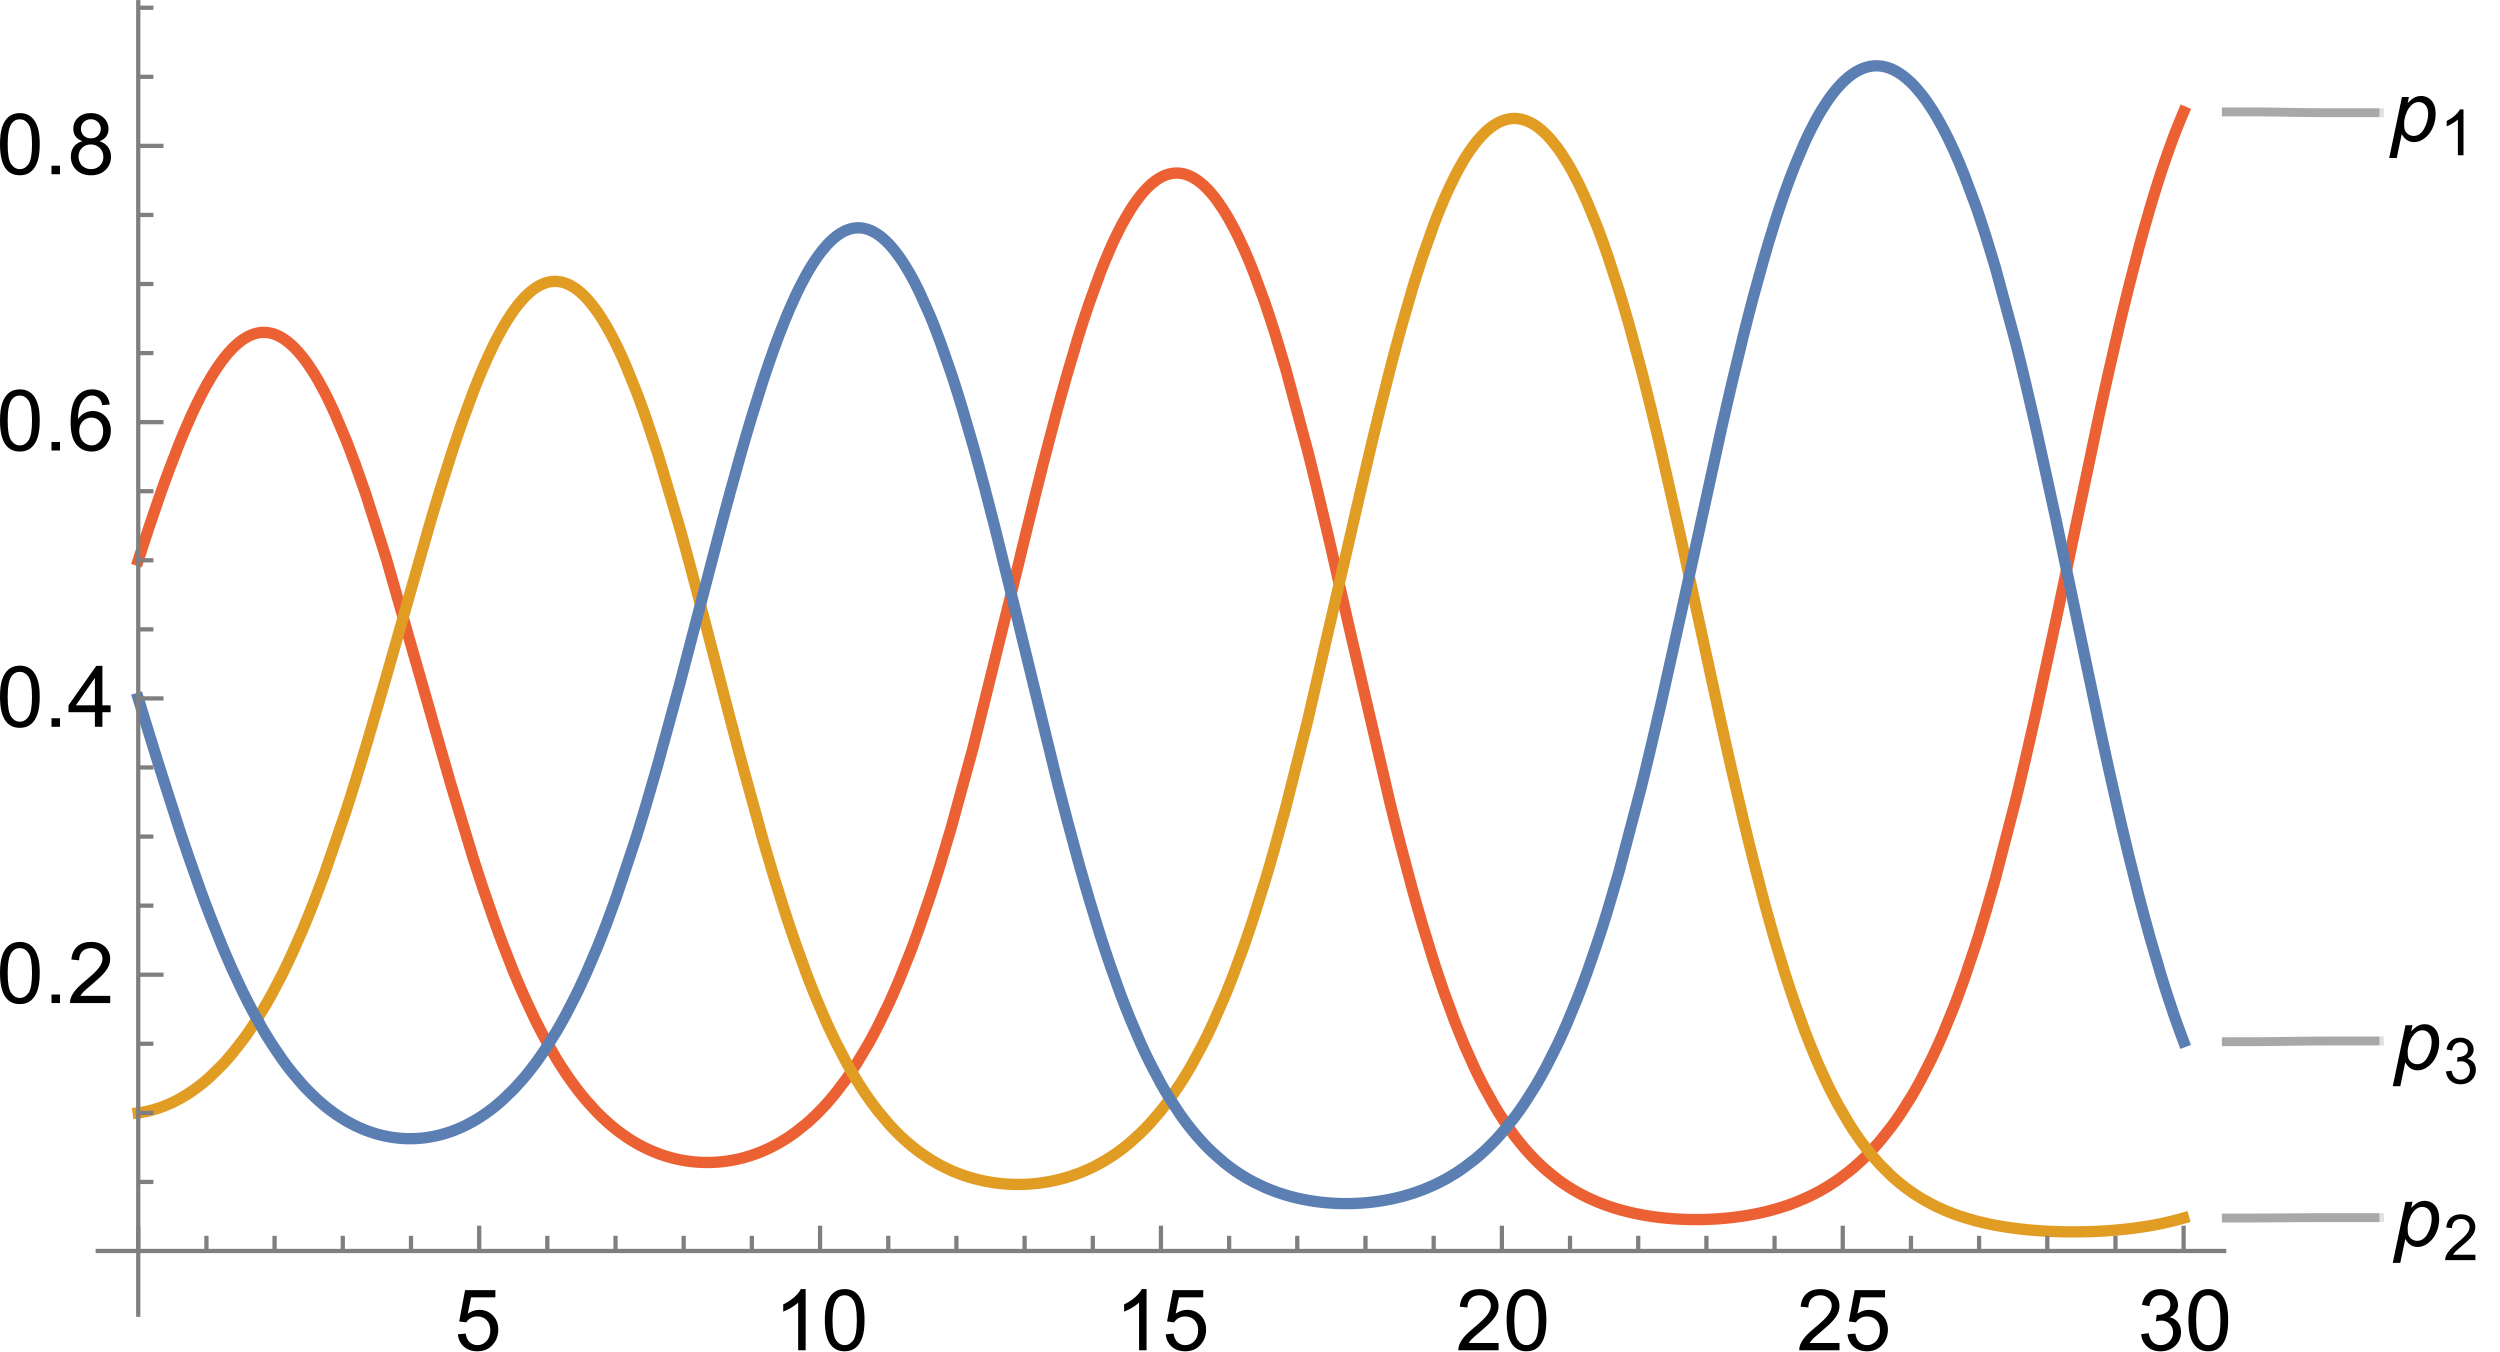
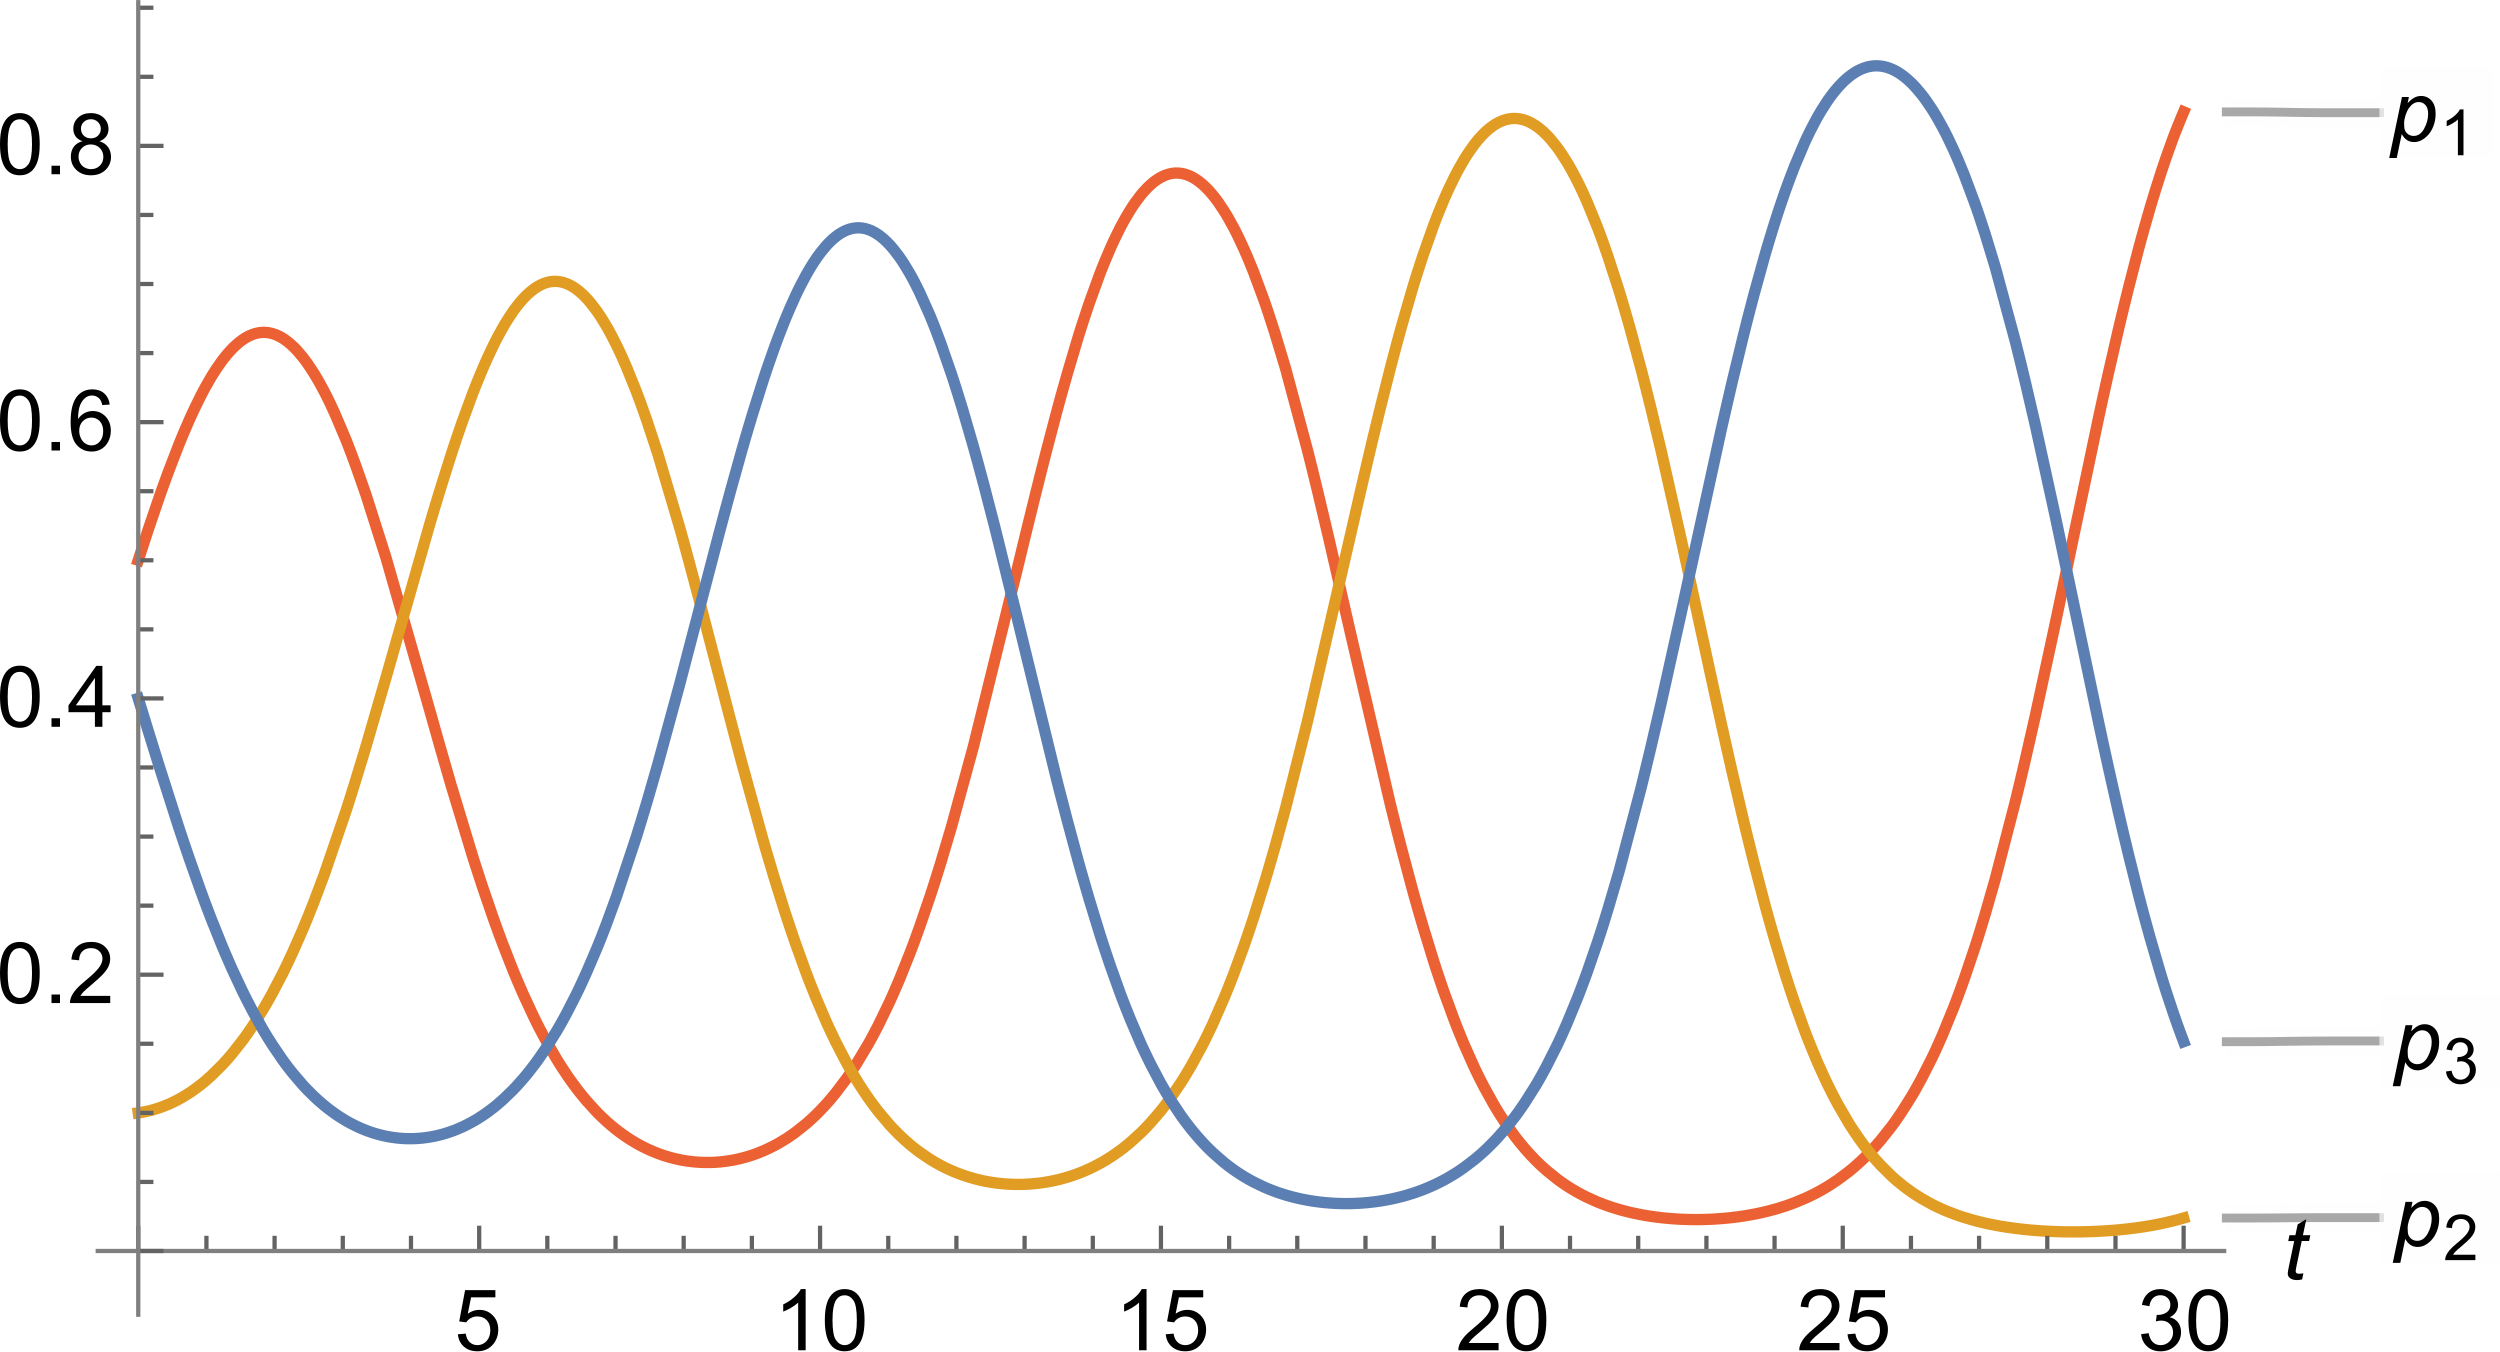
<svg xmlns="http://www.w3.org/2000/svg" xmlns:xlink="http://www.w3.org/1999/xlink" width="470.16" height="190.6pt" viewBox="0 0 352.625 190.6">
  <defs>
    <symbol id="a" overflow="visible">
      <path d="M-.125 2.383l1.8-8.606h.981l-.183.867c.363-.378.687-.64.976-.789.285-.144.59-.218.91-.218a1.9 1.9 0 0 1 1.477.648c.39.43.586 1.05.586 1.856 0 .648-.11 1.238-.32 1.77-.215.534-.48.964-.793 1.284a3.423 3.423 0 0 1-.95.72c-.32.151-.648.226-.984.226-.746 0-1.324-.38-1.734-1.137L.938 2.383zm2.102-4.926c0 .465.03.785.097.965a1.315 1.315 0 0 0 1.254.851c.61 0 1.102-.343 1.477-1.027.375-.687.562-1.387.562-2.101 0-.528-.125-.934-.379-1.223a1.205 1.205 0 0 0-.941-.43c-.27 0-.516.07-.75.215-.23.14-.441.355-.64.637-.196.285-.36.632-.489 1.039-.129.41-.191.77-.191 1.074z" />
+     </symbol>
+     <symbol id="j" overflow="visible">
+       <path d="M2.875-.86l-.172.868c-.254.066-.5.097-.742.097-.422 0-.758-.105-1.008-.308C.766-.36.672-.574.672-.843c0-.137.055-.454.156-.946l.754-3.613h-.84l.172-.82h.836l.324-1.528 1.215-.734-.477 2.261h1.043l-.175.82H2.64L1.923-1.96c-.09.438-.133.695-.133.781 0 .125.035.223.106.29.074.066.19.1.355.1.234 0 .445-.023.625-.07z" />
    </symbol>
    <symbol id="b" overflow="visible">
      <path d="M3.352 0h-.79v-5.04c-.19.18-.44.364-.75.544a5.395 5.395 0 0 1-.831.41v-.766c.44-.207.828-.46 1.16-.757.332-.293.566-.582.703-.86h.508z" />
    </symbol>
    <symbol id="c" overflow="visible">
      <path d="M4.531-.762V0H.273a1.384 1.384 0 0 1 .09-.55c.11-.29.285-.575.524-.856s.582-.606 1.035-.977c.7-.574 1.172-1.027 1.418-1.363.246-.336.371-.652.371-.953 0-.313-.113-.578-.34-.793-.223-.215-.515-.32-.875-.32-.379 0-.683.113-.914.34-.23.23-.344.546-.348.949l-.812-.082c.055-.606.266-1.07.629-1.387.363-.317.851-.477 1.465-.477.617 0 1.105.172 1.464.516s.543.765.543 1.273c0 .258-.054.512-.16.758-.105.25-.281.512-.523.79-.246.273-.653.651-1.223 1.132-.473.398-.777.668-.914.812a2.87 2.87 0 0 0-.332.426z" />
    </symbol>
    <symbol id="d" overflow="visible">
      <path d="M.379-1.7l.789-.105c.09.446.246.77.465.97.219.194.484.296.797.296.37 0 .687-.129.941-.387.258-.258.387-.578.387-.96 0-.364-.117-.66-.356-.9-.238-.234-.539-.35-.906-.35-.148 0-.336.027-.558.085l.09-.691c.05.004.093.008.124.008.336 0 .641-.09.91-.266s.407-.445.407-.812a.96.96 0 0 0-.297-.72c-.195-.19-.45-.288-.758-.288-.309 0-.566.097-.77.293-.206.191-.34.48-.394.87l-.793-.14c.098-.531.316-.941.66-1.234s.77-.438 1.278-.438c.351 0 .675.074.972.227.297.152.52.355.68.617.156.262.234.54.234.832 0 .277-.074.531-.226.758-.149.23-.368.41-.664.547.382.086.68.27.89.547s.317.62.317 1.039c0 .562-.207 1.039-.618 1.43-.41.39-.925.585-1.554.585-.567 0-1.035-.168-1.41-.504C.644-.727.43-1.164.379-1.699z" />
    </symbol>
    <symbol id="e" overflow="visible">
      <path d="M.5-2.25l1.105-.094c.083.54.274.946.57 1.215.302.273.661.41 1.083.41.508 0 .937-.195 1.289-.578s.527-.89.527-1.523c0-.602-.168-1.075-.508-1.422-.335-.348-.777-.524-1.324-.524-.34 0-.648.078-.922.235a1.74 1.74 0 0 0-.644.601l-.988-.133.828-4.41h4.273v1.008H2.36L1.9-5.156c.515-.36 1.054-.54 1.624-.54.75 0 1.383.258 1.899.782.515.52.773 1.187.773 2 0 .777-.226 1.453-.68 2.015C4.966-.203 4.212.148 3.259.148c-.781 0-1.418-.218-1.914-.656C.85-.945.57-1.528.5-2.25z" />
    </symbol>
    <symbol id="f" overflow="visible">
      <path d="M4.469 0H3.414v-6.719a5.488 5.488 0 0 1-.996.727 7.154 7.154 0 0 1-1.113.543v-1.02a6.295 6.295 0 0 0 1.547-1.008c.441-.394.757-.777.937-1.148h.68z" />
    </symbol>
    <symbol id="g" overflow="visible">
      <path d="M.5-4.234C.5-5.25.602-6.07.813-6.688c.207-.62.519-1.097.93-1.433.413-.336.929-.504 1.554-.504.46 0 .867.094 1.215.277.347.188.636.453.863.805.227.348.402.773.531 1.277.13.5.196 1.18.196 2.032 0 1.007-.106 1.82-.313 2.437-.207.621-.516 1.098-.93 1.438-.41.335-.93.507-1.562.507-.828 0-1.477-.297-1.95-.89C.782-1.457.5-2.625.5-4.234zm1.082 0c0 1.41.164 2.347.496 2.812.328.469.734.703 1.219.703s.894-.234 1.223-.703c.332-.469.496-1.406.496-2.812 0-1.414-.164-2.356-.496-2.82-.329-.466-.739-.696-1.23-.696-.485 0-.876.203-1.165.613-.363.524-.543 1.489-.543 2.903z" />
    </symbol>
    <symbol id="h" overflow="visible">
      <path d="M6.04-1.016V0H.362C.355-.254.398-.5.484-.734c.145-.387.38-.766.696-1.141.32-.375.781-.809 1.383-1.3.933-.766 1.562-1.372 1.89-1.821.328-.445.492-.871.492-1.27 0-.418-.148-.77-.449-1.054-.297-.29-.687-.43-1.168-.43-.508 0-.914.148-1.219.453s-.46.727-.46 1.266l-1.087-.11c.075-.808.352-1.425.836-1.847.485-.426 1.137-.637 1.953-.637.825 0 1.477.227 1.957.687a2.25 2.25 0 0 1 .723 1.696c0 .343-.07.683-.21 1.015-.141.332-.376.68-.704 1.047-.324.367-.867.875-1.625 1.516-.633.531-1.039.89-1.219 1.078-.18.191-.328.383-.445.57z" />
    </symbol>
    <symbol id="i" overflow="visible">
      <path d="M.504-2.266l1.055-.14c.12.597.328 1.027.617 1.289.293.266.644.398 1.066.398.496 0 .914-.172 1.254-.515.344-.344.512-.774.512-1.282 0-.484-.156-.882-.473-1.195-.316-.316-.719-.472-1.207-.472-.2 0-.445.039-.742.117l.117-.926c.07.008.125.012.168.012.45 0 .856-.118 1.215-.352.36-.234.539-.598.539-1.082 0-.387-.133-.71-.395-.96-.261-.255-.597-.384-1.011-.384-.41 0-.754.13-1.028.387-.273.258-.449.645-.527 1.16L.61-6.398c.13-.707.422-1.254.88-1.645.456-.386 1.027-.582 1.706-.582.47 0 .899.102 1.293.301.395.203.696.477.907.824.207.348.312.719.312 1.11 0 .37-.098.707-.3 1.011-.2.305-.493.547-.884.727.508.117.903.36 1.184.73.281.368.422.828.422 1.383 0 .75-.273 1.387-.82 1.91-.547.52-1.239.782-2.075.782-.753 0-1.378-.223-1.878-.676C.859-.973.574-1.554.504-2.265z" />
    </symbol>
-     <symbol id="j" overflow="visible">
+     <symbol id="k" overflow="visible">
      <path d="M1.09 0v-1.203h1.199V0z" />
    </symbol>
-     <symbol id="k" overflow="visible">
+     <symbol id="l" overflow="visible">
      <path d="M3.879 0v-2.055H.152v-.968L4.07-8.59h.864v5.567h1.16v.968h-1.16V0zm0-3.023v-3.875L1.187-3.023z" />
    </symbol>
-     <symbol id="l" overflow="visible">
+     <symbol id="m" overflow="visible">
      <path d="M5.969-6.484l-1.047.078c-.094-.414-.227-.711-.399-.899a1.398 1.398 0 0 0-1.054-.453c-.336 0-.633.094-.883.281-.332.243-.594.594-.79 1.063-.19.465-.288 1.125-.296 1.984.254-.386.563-.672.93-.86a2.513 2.513 0 0 1 1.156-.28c.703 0 1.3.258 1.797.773.492.52.742 1.188.742 2.008 0 .539-.117 1.039-.352 1.504-.23.46-.55.816-.957 1.062a2.617 2.617 0 0 1-1.382.371c-.88 0-1.598-.324-2.153-.972C.727-1.47.453-2.535.453-4.02c0-1.66.305-2.867.918-3.62.535-.657 1.254-.985 2.16-.985.676 0 1.23.187 1.664.57.43.38.688.899.774 1.57zM1.664-2.781c0 .363.078.71.23 1.039.157.332.372.586.649.762.277.171.566.261.871.261.445 0 .828-.18 1.148-.539.32-.36.485-.851.485-1.469 0-.593-.16-1.058-.477-1.402a1.565 1.565 0 0 0-1.195-.512c-.477 0-.883.172-1.21.512-.333.344-.5.793-.5 1.348z" />
    </symbol>
-     <symbol id="m" overflow="visible">
+     <symbol id="n" overflow="visible">
      <path d="M2.121-4.656c-.437-.16-.762-.39-.973-.688C.938-5.64.832-5.996.832-6.41c0-.625.223-1.152.676-1.574.449-.426 1.047-.64 1.789-.64.75 0 1.355.218 1.812.651.457.438.688.965.688 1.59 0 .399-.106.746-.316 1.043-.208.293-.528.52-.95.684.528.172.926.445 1.203.828.274.383.414.844.414 1.375a2.47 2.47 0 0 1-.78 1.852c-.52.5-1.204.75-2.052.75s-1.53-.254-2.05-.754c-.52-.504-.782-1.13-.782-1.88 0-.558.145-1.027.426-1.402.285-.378.688-.636 1.211-.77zm-.21-1.79c0 .407.128.739.394.997.261.258.601.387 1.015.387.407 0 .742-.13 1-.383.262-.258.39-.57.39-.942 0-.386-.132-.71-.401-.976a1.364 1.364 0 0 0-.997-.395c-.402 0-.738.13-1.003.387a1.245 1.245 0 0 0-.399.926zm-.34 3.97c0 .3.07.59.214.87.14.282.356.5.637.653.281.156.582.234.906.234.504 0 .922-.164 1.25-.488s.492-.738.492-1.238c0-.508-.172-.926-.507-1.258-.34-.332-.762-.5-1.27-.5-.496 0-.906.164-1.234.492-.325.328-.489.742-.489 1.235z" />
    </symbol>
  </defs>
  <g fill="none" stroke-miterlimit="3.25">
    <g stroke-linecap="square" stroke-width="1.6">
      <path d="M19.5 79.027l.09-.277.086-.274.18-.55.351-1.09.707-2.156 1.418-4.168.09-.254.086-.254.176-.504.355-.996.707-1.942 1.418-3.683.094-.238.098-.239.19-.468.384-.922.77-1.774.093-.215.098-.214.191-.422.383-.82.77-1.567.093-.188.098-.183.191-.367.383-.715.766-1.336.097-.156.098-.16.191-.305.383-.594.766-1.094.09-.12.09-.118.18-.23.359-.438.18-.21.179-.2.355-.383.09-.094.09-.09.18-.171.36-.325.089-.078.09-.074.176-.144.359-.27.09-.063.27-.175.09-.055.269-.152.086-.047.09-.047.179-.086.18-.078.27-.106.09-.027.089-.031.09-.028.27-.07.085-.02.27-.046.18-.024.179-.015.09-.004.086-.004h.175l.09.004.086.004.09.007.086.008.09.008.086.012.09.015.085.016.09.016.086.02.09.019.176.047.085.027.09.027.172.063.09.031.086.035.176.078.09.04.085.042.176.09.352.2.09.054.085.059.176.117.352.258.09.07.085.07.176.149.352.316.086.082.09.086.175.172.352.375.703.824.187.242.192.254.383.528.761 1.148.094.152.098.153.187.316.383.653.762 1.398.094.184.097.183.188.375.383.774.761 1.632 1.524 3.602.18.445.175.457.356.922.71 1.91 1.426 4.059 2.844 8.941 6.164 21.508.094.336.098.336.187.672.379 1.34.758 2.668 1.512 5.254 3.027 9.996.086.281.09.278.175.55.356 1.098.703 2.148 1.414 4.121.086.25.09.246.176.497.351.972.707 1.903 1.41 3.605.098.234.094.235.191.46.383.91.766 1.763 1.53 3.285.099.195.093.195.192.383.382.754.766 1.445 1.531 2.672.09.149.09.144.176.29.359.566.715 1.09.09.128.086.133.18.258.359.508.714.969.086.117.09.117.18.23.355.45.715.863 1.43 1.57.351.352.352.344.7.656.085.078.09.078.172.152.351.301.7.57.09.067.085.07.176.133.352.258.699.492.086.059.09.058.175.117.348.223.703.418.188.11.191.105.379.203.762.375.093.047.094.043.191.086.38.164.761.305.094.039.097.035.188.066.379.133.098.031.093.028.192.062.379.113.093.028.098.027.187.05.383.098.188.047.191.043.38.082.089.02.09.015.175.036.356.062.086.016.09.011.175.028.356.05.09.012.09.008.175.024.09.008.086.011.18.016.086.008.27.023.085.004.09.008.176.008.09.008.09.004.085.004.18.008h.086l.09.004h.09l.089.004h.617l.09-.004h.09l.086-.004h.09l.18-.008.085-.004.09-.004.09-.008.086-.004.09-.004.09-.008.085-.008.09-.004.176-.015.097-.008.098-.012.191-.02.094-.011.098-.008.191-.027.098-.012.094-.012.195-.027.383-.063.098-.015.093-.016.192-.035.386-.078.094-.02.098-.02.191-.042.387-.094.094-.023.097-.028.192-.05.382-.11.196-.054.191-.059.383-.125.098-.035.093-.031.196-.07.383-.141.77-.313.093-.039.093-.043.188-.082.379-.176.754-.375.187-.101.192-.102.375-.21.754-.454.097-.059.094-.058.187-.121.38-.254.753-.531 1.508-1.2.09-.078.086-.074.176-.156.351-.317.707-.664.086-.085.09-.086.527-.54.703-.753.086-.098.09-.098.176-.199.351-.41.704-.852 1.41-1.863.187-.266.192-.273.382-.559.762-1.168 1.527-2.547.098-.171.094-.168.191-.344.383-.703.762-1.457 1.527-3.16.09-.196.086-.195.18-.395.355-.804.715-1.66 1.422-3.544.09-.234.09-.23.179-.47.355-.952.711-1.965 1.426-4.156.098-.29.094-.296.195-.59.387-1.203.77-2.465 1.542-5.187 3.09-11.305 6.062-24.535.09-.368.086-.363.18-.734.351-1.457.707-2.91 1.415-5.747.09-.355.09-.352.175-.707.352-1.406.707-2.773 1.414-5.383.097-.356.094-.355.191-.703.387-1.395.766-2.722 1.531-5.149.098-.308.093-.305.192-.605.387-1.196.765-2.297 1.531-4.226.09-.23.27-.68.359-.887.715-1.68.09-.203.09-.2.175-.394.36-.77.714-1.44.18-.344.18-.332.36-.645.714-1.2.18-.28.176-.274.359-.52.715-.952.09-.106.085-.105.176-.207.352-.391.086-.094.265-.265.352-.332.086-.079.086-.074.175-.148.09-.07.086-.067.176-.133.09-.062.086-.059.175-.117.352-.211.086-.047.09-.047.175-.086.086-.039.09-.039.172-.074.09-.031.086-.032.09-.027.085-.027.09-.028.086-.023.09-.02.086-.02.09-.019.172-.03.09-.013.085-.011.09-.008.086-.004.09-.008h.086l.09-.004h.085l.09.004.086.004.086.008.09.008.086.008.097.015.188.031.098.02.093.023.098.024.094.023.093.032.098.027.094.035.191.07.094.04.094.042.191.086.098.051.093.047.192.11.093.054.094.059.192.125.093.062.098.07.187.141.383.309.094.082.098.082.187.175.383.38.094.097.097.102.188.21.383.446.187.234.192.246.382.512.758 1.133.18.281.176.29.355.605.711 1.293.09.168.09.171.175.352.356.719.71 1.523.09.2.087.203.18.406.355.832.71 1.754 1.419 3.836.195.554.191.563.383 1.144.774 2.38 1.539 5.112 3.078 11.473.094.375.097.375.188.758.379 1.528.754 3.101 1.511 6.38 3.024 13.198 5.64 24.227.098.39.094.387.191.77.383 1.527.766 3 1.527 5.742.098.348.093.344.192.687.382 1.356.766 2.637 1.527 4.972.18.555.176.547.36 1.078.71 2.09 1.43 3.906.18.46.175.458.36.898.71 1.73 1.43 3.2.086.188.09.183.172.363.352.715.699 1.367 1.398 2.524.09.144.086.149.176.289.347.57.7 1.09 1.402 1.984.094.13.093.124.192.246.379.48.757.915.098.11.094.109.191.215.38.417.757.797.094.094.097.094.188.187.379.364.761.687 1.52 1.23.086.067.09.066.175.13.356.253.707.48.09.055.09.059.175.113.356.219.707.414.09.05.086.048.18.097.35.188.712.36 1.414.636.098.04.093.038.196.074.382.153.766.277.098.035.097.031.192.067.383.125.77.23.093.028.097.027.192.055.383.101.77.192.093.023.098.023.19.043.384.082.77.157.179.03.18.036.355.063.09.015.09.012.18.031.359.055.09.011.09.016.18.023.359.051.714.086.09.012.09.008.18.02.36.035.179.015.176.016.539.047.18.011.09.004.09.008.179.012.09.004.09.008.18.008.355.02.09.004.085.004.176.004.09.004.086.004.176.004.09.004.085.004h.09l.086.004h.09l.086.004h.176l.09.004h.261l.09.004h.438l.09-.004h.35l.087-.004h.09l.086-.004h.09l.085-.004h.09l.086-.004.176-.004.09-.004.086-.004.175-.004.09-.004.086-.004.176-.008.09-.004.086-.004.175-.012.09-.004.086-.004.176-.012.09-.004.086-.008.176-.012.351-.027.094-.008.097-.008.192-.015.379-.036.097-.008.094-.008.191-.02.38-.042.097-.012.094-.012.574-.07.762-.11.093-.01.098-.016.191-.032.38-.062.761-.14.098-.016.093-.02.575-.117.761-.172.09-.023.086-.02.18-.043.355-.09.711-.191.09-.027.09-.024.176-.05.355-.11.711-.227.09-.027.09-.031.18-.059.355-.125.71-.265 1.423-.594.195-.086.191-.09.387-.18.77-.386.097-.05.094-.052.195-.105.387-.211.77-.45.097-.058.094-.059.195-.12.383-.247.773-.515 1.543-1.153.188-.156.191-.152.38-.32.753-.673.098-.085.094-.086.187-.18.379-.363.758-.766.093-.098.094-.101.192-.203.378-.414.758-.871 1.512-1.91.09-.122.09-.117.175-.242.352-.496.707-1.035 1.414-2.247.086-.148.09-.152.176-.301.351-.617.707-1.29 1.414-2.785.094-.199.098-.199.191-.406.383-.828.766-1.727 1.53-3.734.099-.246.093-.247.192-.5.382-1.02.766-2.116 1.531-4.54.09-.277.27-.843.355-1.141.715-2.356 1.43-4.984 2.863-11.035.086-.36.086-.363.176-.722.351-1.465.7-2.98 1.402-6.16 2.804-12.954 6.086-28.922.086-.406.09-.41.176-.813.355-1.62.711-3.192 1.418-6.176.09-.379.09-.375.176-.742.355-1.477.711-2.886 1.418-5.489.098-.367.101-.367.196-.727.398-1.43.79-2.757.1-.336.098-.332.2-.66.394-1.293.793-2.485.098-.3.101-.297.196-.59.398-1.156.793-2.2.195-.53.2-.52.402-1.012.102-.246.097-.246.2-.484.097-.239.102-.238.097-.234.098-.23" stroke="#eb6133" />
      <path d="M19.5 156.97l.09-.012.086-.016.18-.027.085-.016.09-.012.176-.035.18-.031.175-.035.352-.078.09-.024.09-.02.176-.046.355-.094.707-.219.09-.027.086-.031.176-.063.355-.129.707-.289.18-.078.176-.078.355-.168.707-.36.094-.054.097-.05.192-.11.383-.223.77-.48.093-.063.098-.062.191-.133.383-.27.77-.574.093-.078.098-.074.191-.156.383-.32.766-.676 1.535-1.516.09-.094.27-.293.359-.394.714-.836 1.434-1.824.18-.242.18-.247.359-.503.715-1.047 1.433-2.27.086-.148.09-.149.176-.297.351-.605.703-1.258 1.403-2.695.09-.18.085-.176.176-.36.352-.726.703-1.5 1.406-3.187.188-.453.19-.457.384-.926.761-1.906 1.524-4.031 3.047-8.895.09-.277.09-.274.175-.554.356-1.118.71-2.273 1.426-4.68 2.844-9.777 6.164-21.625.094-.32.098-.32.187-.637.38-1.266.757-2.488 1.512-4.79.187-.577.191-.575.38-1.132.753-2.204 1.516-4.128.086-.227.09-.227.175-.453.356-.883.703-1.695.09-.207.086-.203.18-.402.35-.79.708-1.5.086-.18.265-.53.352-.684.707-1.289.09-.152.086-.153.176-.3.355-.575.703-1.066.098-.137.094-.133.191-.261.383-.496.097-.122.094-.117.192-.226.382-.43.098-.102.094-.097.191-.192.383-.359.098-.086.093-.082.192-.156.383-.293.097-.067.094-.062.191-.125.098-.055.094-.058.191-.106.098-.047.094-.047.191-.09.098-.038.093-.04.192-.066.098-.031.093-.031.094-.028.098-.023.093-.024.098-.02.094-.019.097-.015.094-.012.098-.012.094-.008.097-.007.094-.004.098-.004h.093l.098.004.18.008.086.007.27.035.089.016.09.02.09.015.09.024.085.023.09.024.09.027.27.094.09.035.085.039.18.078.18.086.18.098.085.05.09.051.18.11.359.246.086.066.09.066.18.141.355.309.09.078.27.258.355.367.09.094.09.101.179.2.355.429.715.941.09.125.086.125.176.258.351.535.7 1.153.085.152.09.156.172.313.352.644.699 1.375.09.18.085.18.176.367.352.754.699 1.586 1.402 3.472.188.5.191.508.38 1.04.76 2.152 1.52 4.613 3.04 10.258.18.633.175.636.355 1.286.707 2.601 1.418 5.32 2.836 10.903.196.742.191.742.383 1.48.77 2.954 1.539 5.832 3.074 11.148.093.324.094.328.188.648.379 1.29.753 2.523 1.508 4.82.098.293.281.867.38 1.137.753 2.21 1.508 4.173.09.234.085.23.176.462.352.902.707 1.754 1.406 3.289.086.195.09.196.176.382.351.758.703 1.461 1.41 2.715.094.172.094.176.191.34.383.667.762 1.282.097.156.094.152.192.305.382.594.762 1.136.098.137.094.137.19.265.384.528.761 1 1.528 1.812.09.098.085.098.18.191.356.375.714.719.086.086.09.086.18.167.355.329.711.629.36.296.355.286.711.543 1.426.972.098.063.093.058.196.117.386.23.77.43.097.051.098.047.192.102.386.191.77.356.098.043.097.039.192.082.386.156.774.29.094.034.097.032.192.066.386.125.774.227.187.054.192.047.379.094.187.047.191.043.38.082.093.02.098.015.187.039.38.066.093.016.098.016.187.03.379.055.094.012.097.016.188.023.094.008.097.012.188.023.094.008.097.012.281.023.098.008.281.024.098.004.094.008.094.004.093.008.098.004.281.011.098.004.094.004h.093l.094.004h.098l.093.004h.715l.086-.004h.09l.086-.004h.09l.09-.004.085-.004.18-.008.086-.004.09-.004.086-.004.18-.011.085-.004.09-.008.176-.012.09-.008.085-.008.18-.016.352-.035.09-.008.09-.011.175-.02.352-.047.18-.023.175-.028.352-.058.09-.016.09-.011.175-.036.352-.066.707-.152.097-.02.094-.023.191-.047.387-.098.094-.027.098-.027.191-.051.383-.114.094-.027.097-.031.192-.059.382-.129.766-.273.098-.04.093-.034.192-.075.387-.16.765-.336.094-.043.098-.047.191-.09.383-.19.765-.403.36-.203.36-.207.714-.446.18-.117.176-.117.359-.242.715-.512.09-.066.09-.07.179-.133.36-.282.714-.59 1.43-1.3.09-.086.261-.262.352-.355.703-.746 1.402-1.637.086-.11.09-.109.176-.222.348-.454.703-.945 1.402-2.059.098-.144.094-.152.19-.301.38-.613.762-1.286 1.523-2.8.094-.188.097-.184.188-.378.383-.77.761-1.602 1.52-3.46.09-.211.09-.215.175-.43.356-.879.71-1.812 1.423-3.871.09-.254.085-.254.18-.512.355-1.04.711-2.136 1.418-4.523.196-.64.191-.641.383-1.305.773-2.68 1.54-5.625 3.078-12.207 6.046-26.184.09-.387.086-.386.18-.774.351-1.539.704-3.066 1.41-6.028.09-.37.085-.372.176-.738.356-1.469.703-2.894 1.41-5.594.098-.367.093-.367.192-.731.383-1.441.765-2.813 1.528-5.297.097-.316.094-.317.191-.62.383-1.223.766-2.356 1.527-4.324.18-.469.176-.465.359-.902.71-1.719.09-.207.27-.61.356-.784.715-1.48.18-.352.175-.344.36-.664.71-1.239.18-.289.18-.285.355-.543.715-.996.086-.113.09-.113.172-.22.351-.413.086-.098.09-.098.172-.19.352-.36.085-.082.09-.086.176-.16.348-.301.086-.07.09-.07.175-.134.348-.242.09-.058.086-.055.175-.102.086-.05.09-.047.172-.09.09-.043.086-.04.175-.077.086-.035.09-.036.172-.058.09-.031.086-.028.09-.023.085-.024.086-.02.09-.019.086-.02.09-.015.086-.016.086-.011.09-.012.171-.016.09-.007.086-.004h.277l.098.004.094.003.093.008.094.012.098.012.093.011.094.016.098.02.093.02.188.046.098.023.187.059.098.031.093.035.192.075.094.039.093.043.192.09.093.046.094.051.191.11.38.234.093.066.098.067.187.136.38.301.097.082.093.082.192.172.379.363.187.196.192.203.379.43.761.957.086.117.09.12.176.25.355.52.707 1.118.18.297.176.304.355.63.707 1.343.09.176.086.18.18.359.351.742.711 1.562 1.414 3.465.098.25.094.254.195.512.383 1.047.766 2.187 1.539 4.75.093.313.098.316.191.637.383 1.293.77 2.672 1.535 5.68.18.687.18.7.355 1.405.719 2.875 1.433 5.985 2.867 12.68 5.625 25.84.094.43.098.425.191.856.38 1.703.76 3.363 1.528 6.527.094.399.097.398.192.79.379 1.562.762 3.062 1.527 5.84.09.328.086.328.18.649.355 1.281.71 2.496 1.423 4.707.09.281.27.832.355 1.094.71 2.114 1.422 3.937.098.25.098.254.191.496.387.973.77 1.867.097.227.094.226.195.441.387.868.77 1.66.097.2.093.198.196.395.383.765.773 1.465 1.543 2.66.094.153.093.148.192.297.379.582.754 1.102.097.133.094.132.188.258.378.508.758.96.094.118.094.113.191.227.379.437.758.836 1.512 1.496.18.165.175.156.352.308.707.582.09.07.085.071.176.137.356.27.707.507.086.063.09.058.175.121.352.23.707.442 1.414.79.094.05.097.047.192.098.383.187.765.352.094.043.098.043.191.082.383.156.765.3.098.036.094.035.191.07.383.137.766.25 1.53.45.18.046.18.043.356.09.715.168.09.02.09.023.179.039.355.074.715.14.18.032.18.035.355.063.719.117.086.016.09.011.18.028.359.05.714.098.086.012.086.008.176.023.352.04.085.01.09.009.176.02.348.039.09.008.085.008.176.019.352.031.699.059.09.008.086.004.176.015.351.024.086.004.09.008.176.012.347.019.09.004.086.004.176.012.351.015.086.004.09.004.172.008.352.012.093.004.098.004.187.008h.098l.094.004.191.004.188.008h.097l.094.004h.191l.094.004h.094l.097.004h.286l.093.004h1.047l.094-.004h.285l.098-.004h.187l.098-.004h.094l.093-.004.192-.004h.093l.098-.004.188-.004.097-.004.094-.004.191-.004.188-.008.191-.008h.094l.098-.004.187-.012.383-.015.086-.004.09-.004.176-.012.355-.02.09-.003.09-.008.176-.012.355-.024.09-.004.086-.008.18-.011.355-.028.707-.062.18-.016.175-.02.356-.034.71-.078.087-.012.09-.008.175-.024.356-.043.71-.097.098-.012.102-.016.195-.027.399-.062.789-.13.101-.019.098-.015.2-.036.394-.074.793-.156.097-.023.102-.02.195-.043.399-.09.792-.187.098-.024.098-.027.2-.05.394-.102.101-.028.098-.027.2-.055.097-.027.101-.031.196-.055" stroke="#e19c23" />
      <path d="M19.5 98.51l.09.288.086.285.18.579.351 1.152.707 2.305 1.418 4.566 2.832 8.856.094.293.097.289.192.578.383 1.144.77 2.258 1.534 4.34.094.262.098.261.191.524.383 1.03.766 2.013 1.535 3.824.18.43.18.425.359.836.714 1.63 1.434 3.065.09.184.09.18.18.363.359.711.715 1.379 1.433 2.566.086.153.09.148.176.293.351.578.703 1.113 1.403 2.063.09.121.085.121.176.242.352.47.703.898 1.406 1.644.188.211.19.203.384.399.761.757.094.094.098.09.187.176.383.347.762.657.094.078.097.078.188.152.383.297.761.559.094.066.098.066.191.13.379.25.762.468.18.102.175.101.356.195.71.36.18.086.176.082.356.16.714.293.086.031.09.035.18.067.355.125.086.027.09.031.18.059.355.105.086.028.09.023.18.05.355.094.086.02.09.023.18.04.355.078.094.019.097.02.192.035.097.015.098.02.191.031.098.016.094.011.195.028.094.011.098.016.191.02.195.023.094.008.195.015.094.008.195.016.094.004.098.008.097.004.094.004.195.008h.094l.098.004h.098l.093.004h.29l.097-.004h.098l.093-.004.098-.004h.098l.093-.004.098-.008.098-.004.094-.004.195-.016.094-.008.097-.008.192-.015.097-.008.098-.012.192-.023.097-.012.094-.012.195-.023.383-.063.094-.015.097-.016.188-.035.379-.074.094-.02.093-.023.192-.043.379-.094.187-.047.191-.054.375-.11.758-.25.188-.07.191-.07.38-.149.753-.324.098-.043.093-.047.188-.09.379-.187.758-.403.086-.05.09-.051.175-.102.356-.21.703-.454.09-.058.085-.063.18-.121.352-.25.707-.531.086-.067.09-.07.175-.14.352-.294.707-.613 1.41-1.355.098-.102.093-.098.192-.203.383-.414.765-.867.098-.113.094-.114.191-.23.383-.473.765-.988.098-.129.094-.129.191-.261.383-.536.766-1.117 1.53-2.437.09-.149.09-.152.176-.309.36-.62.715-1.302 1.43-2.789.085-.183.09-.184.18-.371.355-.758.715-1.562 1.43-3.34.09-.211.085-.215.176-.433.352-.88.699-1.808 1.398-3.816 2.805-8.438.094-.3.093-.31.192-.613.379-1.238.761-2.531 1.52-5.258 3.039-11.14 5.673-21.699.195-.726.575-2.157.77-2.84 1.538-5.511.094-.336.098-.332.191-.668.383-1.316.77-2.575 1.538-4.882.188-.57.187-.567.38-1.113.753-2.145.094-.262.094-.257.191-.512.375-1.008.754-1.918.098-.234.093-.23.188-.454.379-.887.754-1.675.093-.204.094-.199.188-.39.378-.758.754-1.422.09-.16.086-.153.176-.304.351-.59.09-.145.086-.14.176-.274.355-.531.086-.129.09-.125.176-.246.351-.469.704-.851.085-.098.09-.098.176-.183.352-.352.09-.082.085-.082.176-.156.352-.29.09-.066.085-.066.176-.125.09-.059.086-.058.176-.113.09-.051.085-.051.176-.094.09-.047.086-.043.18-.078.187-.078.098-.035.093-.031.098-.032.094-.03.097-.028.094-.024.094-.02.098-.023.093-.015.098-.016.187-.023.098-.008.094-.008.098-.004h.191l.187.008.098.008.094.008.098.011.093.016.098.016.187.039.098.023.094.024.191.058.098.031.094.036.191.074.094.039.097.043.192.094.187.101.192.113.383.247.093.066.098.07.191.149.38.32.097.082.094.09.191.18.383.39.09.098.086.098.18.203.355.425.715.942.086.129.09.129.179.261.355.547.711 1.184.09.156.27.48.355.669.711 1.418 1.426 3.183.098.23.093.235.196.473.386.972.77 2.04 1.543 4.44.195.587.192.597.386 1.211.774 2.504 1.543 5.309.187.68.192.68.379 1.382.757 2.82 1.516 5.848 3.031 12.281 5.656 23.164.098.379.094.375.191.754.387 1.492.766 2.937 1.53 5.672.098.344.094.34.192.684.386 1.347.766 2.637 1.531 5 .18.562.18.555.359 1.094.715 2.121 1.43 4 .09.238.089.235.18.472.36.926.714 1.785 1.43 3.328.09.196.085.191.176.38.352.75.703 1.437 1.402 2.656.086.156.09.156.176.305.347.605.703 1.157 1.403 2.117.097.137.094.132.192.266.378.516.762.98.098.121.094.117.191.23.379.45.762.86.093.101.098.102.188.203.382.394.762.742 1.52 1.336.09.074.09.07.175.141.355.274.711.523.18.125.176.121.355.239.711.449.09.055.086.05.18.106.355.207.711.387 1.418.683.195.086.192.082.383.16.773.297.094.035.097.036.192.07.387.129.77.246.093.027.097.027.192.055.387.106.097.027.094.023.191.051.387.094.098.023.094.024.195.043.383.082.77.148.093.016.098.015.187.035.379.059.094.016.093.011.188.028.379.05.093.012.098.012.188.023.093.008.094.012.191.02.094.011.281.024.38.03.093.009.098.008.187.011.094.008.094.004.191.012.375.016.098.004.281.011h.094l.097.004.094.004h.188l.093.004h.664l.094-.004h.188l.09-.004h.085l.09-.004h.09l.086-.004.09-.004.175-.008.086-.004.09-.004.176-.008.09-.004.086-.004.176-.011.09-.004.085-.008.176-.012.18-.016.176-.011.085-.008.09-.008.176-.016.352-.039.09-.008.085-.012.176-.02.356-.042.085-.012.09-.012.176-.023.352-.055.09-.011.085-.016.176-.027.356-.063.703-.133.097-.02.094-.022.192-.04.382-.085.766-.188.094-.023.097-.028.192-.05.379-.11.765-.234.098-.028.094-.03.574-.2.766-.281.093-.04.098-.034.187-.079.383-.16.766-.336.09-.043.09-.039.175-.086.36-.175.71-.368.09-.05.09-.047.18-.098.356-.203.714-.43.18-.11.176-.113.36-.234.71-.492 1.43-1.086.086-.07.09-.074.172-.145.351-.297.7-.629.085-.078.09-.082.176-.164.347-.34.7-.707.09-.094.085-.09.176-.187.348-.383.7-.797 1.401-1.742.188-.25.191-.258.38-.523.757-1.098 1.52-2.402.093-.16.098-.16.187-.324.38-.665.76-1.386 1.52-3.016.086-.183.09-.188.176-.379.355-.77.707-1.601 1.418-3.434.09-.222.086-.227.18-.457.351-.933.711-1.922 1.414-4.102.098-.289.094-.293.195-.586.383-1.195.766-2.469 1.539-5.238 3.07-11.637.36-1.453.355-1.47.719-2.991 1.433-6.172 2.867-12.906 5.625-25.746.094-.422.098-.422.191-.836.38-1.668.76-3.285 1.528-6.324.094-.383.098-.383.191-.762.379-1.5.764-2.92 1.528-5.512.09-.309.086-.305.18-.605.355-1.195.71-2.301.09-.281.09-.278.176-.55.356-1.083.71-2.082.18-.5.18-.496.355-.964.711-1.848 1.422-3.348.195-.414.192-.41.387-.793.77-1.48.097-.176.093-.172.196-.34.386-.656.77-1.211.098-.14.093-.141.196-.274.382-.523.098-.125.098-.121.191-.243.387-.457.098-.109.093-.105.196-.208.382-.394.098-.094.098-.09.191-.175.387-.329.187-.148.192-.145.187-.132.192-.125.093-.063.094-.058.187-.114.38-.199.097-.047.094-.043.187-.082.098-.039.281-.105.094-.028.098-.03.093-.028.188-.047.097-.024.188-.039.187-.03.098-.013.094-.011.187-.016.098-.004.187-.008h.094l.098.004.187.008.188.016.097.011.094.012.188.031.097.02.188.039.191.047.094.027.281.094.098.031.094.04.187.073.18.079.176.086.085.042.09.047.176.098.09.05.086.052.18.109.351.238.09.063.086.062.176.137.355.285.707.645.086.09.09.09.176.183.351.387.707.843.09.114.086.117.18.23.351.489.707 1.047.094.152.098.148.191.313.383.64.766 1.372.093.18.098.183.191.367.383.762.766 1.617.098.21.093.212.192.43.383.886.765 1.863 1.531 4.094.18.508.18.52.355 1.05.715 2.188 1.43 4.691L284.3 48.29l.086.348.086.352.176.703.351 1.422.7 2.902 1.402 6.035 2.804 12.797 6.086 28.961.086.414.09.414.176.82.355 1.641.711 3.238 1.418 6.293.18.766.176.766.355 1.511.711 2.961 1.418 5.672.098.383.101.379.196.758.398 1.488.79 2.887 1.585 5.406.098.324.101.317.196.636.398 1.242.793 2.387.098.293.097.285.2.57.394 1.118.102.277.097.27.2.543.097.265.102.266.195.523" stroke="#5c7fb3" />
    </g>
    <path d="M314.02 15.781h4.082l.5.004.602.004.695.008.793.008.875.015.941.016.985.016 1 .015.996.012.972.008.97.007.98.004h7.218" stroke="#fdfdfd" stroke-linejoin="round" stroke-opacity=".667" stroke-width="4" />
    <path d="M314.02 15.781h4.082l.5.004.602.004.695.008.793.008.875.015.941.016.985.016 1 .015.996.012.972.008.97.007.98.004h7.218" stroke="#a8a8a8" stroke-linecap="square" stroke-width="1.25" />
  </g>
  <path d="M351.62 9.398v13h-16v-13z" fill="#fdfdfd" fill-opacity=".667" />
  <use x="337.623" y="20.199" width="100%" height="100%" xlink:href="#a" transform="translate(-.5 -.3)" />
  <use x="344.623" y="22.199" width="100%" height="100%" xlink:href="#b" transform="translate(-.5 -.3)" />
  <path d="M314.02 171.8h4.082l.5-.005h.602l.695-.004.793-.004.875-.008.941-.008.985-.008 1-.004.996-.008.972-.004h.97l.98-.004h7.218" fill="none" stroke="#fdfdfd" stroke-linejoin="round" stroke-miterlimit="3.25" stroke-opacity=".667" stroke-width="4" />
  <path d="M314.02 171.8h4.082l.5-.005h.602l.695-.004.793-.004.875-.008.941-.008.985-.008 1-.004.996-.008.972-.004h.97l.98-.004h7.218" fill="none" stroke="#a8a8a8" stroke-linecap="square" stroke-miterlimit="3.25" stroke-width="1.25" />
  <path d="M352.62 165.24v13h-17v-13z" fill="#fdfdfd" fill-opacity=".667" />
  <use x="338.123" y="176.043" width="100%" height="100%" xlink:href="#a" transform="translate(-.5 -.3)" />
  <use x="345.123" y="178.043" width="100%" height="100%" xlink:href="#c" transform="translate(-.5 -.3)" />
  <path d="M314.02 146.93h4.082l.5-.005.602-.004.695-.004.793-.011.875-.012.941-.012.985-.012 1-.011.996-.012.972-.008.97-.004.98-.004h7.218" fill="none" stroke="#fdfdfd" stroke-linejoin="round" stroke-miterlimit="3.25" stroke-opacity=".667" stroke-width="4" />
  <path d="M314.02 146.93h4.082l.5-.005.602-.004.695-.004.793-.011.875-.012.941-.012.985-.012 1-.011.996-.012.972-.008.97-.004.98-.004h7.218" fill="none" stroke="#a8a8a8" stroke-linecap="square" stroke-miterlimit="3.25" stroke-width="1.25" />
  <path d="M352.62 140.33v13h-17v-13z" fill="#fdfdfd" fill-opacity=".667" />
  <use x="338.123" y="151.128" width="100%" height="100%" xlink:href="#a" transform="translate(-.5 -.3)" />
  <use x="345.123" y="153.128" width="100%" height="100%" xlink:href="#d" transform="translate(-.5 -.3)" />
-   <g fill="none" stroke="#7f7f7f" stroke-miterlimit="3.25" stroke-width=".601">
+   <g fill="none" stroke="#636363" stroke-miterlimit="3.25" stroke-width=".601">
    <path d="M19.5 176.45v-3.567M29.117 176.45v-2.141M38.73 176.45v-2.141M48.35 176.45v-2.141M57.97 176.45v-2.141M67.59 176.45v-3.567" />
  </g>
  <use x="64.584" y="190.749" width="100%" height="100%" xlink:href="#e" transform="translate(-.5 -.3)" />
-   <g fill="none" stroke="#7f7f7f" stroke-miterlimit="3.25" stroke-width=".601">
+   <g fill="none" stroke="#636363" stroke-miterlimit="3.25" stroke-width=".601">
    <path d="M77.2 176.45v-2.141M86.82 176.45v-2.141M96.43 176.45v-2.141M106.05 176.45v-2.141M115.67 176.45v-3.567" />
  </g>
  <g transform="translate(-.5 -.3)">
    <use x="109.668" y="190.749" width="100%" height="100%" xlink:href="#f" />
    <use x="116.342" y="190.749" width="100%" height="100%" xlink:href="#g" />
  </g>
-   <g fill="none" stroke="#7f7f7f" stroke-miterlimit="3.25" stroke-width=".601">
+   <g fill="none" stroke="#636363" stroke-miterlimit="3.25" stroke-width=".601">
    <path d="M125.29 176.45v-2.141M134.9 176.45v-2.141M144.52 176.45v-2.141M154.14 176.45v-2.141M163.75 176.45v-3.567" />
  </g>
  <g transform="translate(-.5 -.3)">
    <use x="157.752" y="190.749" width="100%" height="100%" xlink:href="#f" />
    <use x="164.426" y="190.749" width="100%" height="100%" xlink:href="#e" />
  </g>
-   <g fill="none" stroke="#7f7f7f" stroke-miterlimit="3.25" stroke-width=".601">
+   <g fill="none" stroke="#636363" stroke-miterlimit="3.25" stroke-width=".601">
    <path d="M173.37 176.45v-2.141M182.98 176.45v-2.141M192.6 176.45v-2.141M202.22 176.45v-2.141M211.84 176.45v-3.567" />
  </g>
  <g transform="translate(-.5 -.3)">
    <use x="205.836" y="190.749" width="100%" height="100%" xlink:href="#h" />
    <use x="212.51" y="190.749" width="100%" height="100%" xlink:href="#g" />
  </g>
-   <g fill="none" stroke="#7f7f7f" stroke-miterlimit="3.25" stroke-width=".601">
+   <g fill="none" stroke="#636363" stroke-miterlimit="3.25" stroke-width=".601">
    <path d="M221.45 176.45v-2.141M231.07 176.45v-2.141M240.69 176.45v-2.141M250.3 176.45v-2.141M259.92 176.45v-3.567" />
  </g>
  <g transform="translate(-.5 -.3)">
    <use x="253.921" y="190.749" width="100%" height="100%" xlink:href="#h" />
    <use x="260.594" y="190.749" width="100%" height="100%" xlink:href="#e" />
  </g>
-   <g fill="none" stroke="#7f7f7f" stroke-miterlimit="3.25" stroke-width=".601">
+   <g fill="none" stroke="#636363" stroke-miterlimit="3.25" stroke-width=".601">
    <path d="M269.54 176.45v-2.141M279.15 176.45v-2.141M288.77 176.45v-2.141M298.39 176.45v-2.141M308 176.45v-3.567" />
  </g>
  <g transform="translate(-.5 -.3)">
    <use x="302.005" y="190.749" width="100%" height="100%" xlink:href="#i" />
    <use x="308.679" y="190.749" width="100%" height="100%" xlink:href="#g" />
  </g>
-   <g fill="none" stroke="#7f7f7f" stroke-miterlimit="3.25" stroke-width=".601">
-     <path d="M13.488 176.45h300.53M19.5 176.45h3.566M19.5 166.71h2.14M19.5 156.97h2.14M19.5 147.22h2.14M19.5 137.48h3.566" />
+   <path d="M13.488 176.45h300.53" fill="none" stroke="#7f7f7f" stroke-miterlimit="3.25" stroke-width=".601" />
+   <use x="322.515" y="180.749" width="100%" height="100%" xlink:href="#j" transform="translate(-.5 -.3)" />
+   <g fill="none" stroke="#636363" stroke-miterlimit="3.25" stroke-width=".601">
+     <path d="M19.5 176.45h3.566M19.5 166.71h2.14M19.5 156.97h2.14M19.5 147.22h2.14M19.5 137.48h3.566" />
  </g>
  <g transform="translate(-.5 -.3)">
    <use y="141.78" width="100%" height="100%" xlink:href="#g" />
-     <use x="6.674" y="141.78" width="100%" height="100%" xlink:href="#j" />
+     <use x="6.674" y="141.78" width="100%" height="100%" xlink:href="#k" />
    <use x="10.008" y="141.78" width="100%" height="100%" xlink:href="#h" />
  </g>
-   <g fill="none" stroke="#7f7f7f" stroke-miterlimit="3.25" stroke-width=".601">
+   <g fill="none" stroke="#636363" stroke-miterlimit="3.25" stroke-width=".601">
    <path d="M19.5 127.74h2.14M19.5 118h2.14M19.5 108.25h2.14M19.5 98.51h3.566" />
  </g>
  <g transform="translate(-.5 -.3)">
    <use y="102.812" width="100%" height="100%" xlink:href="#g" />
-     <use x="6.674" y="102.812" width="100%" height="100%" xlink:href="#j" />
-     <use x="10.008" y="102.812" width="100%" height="100%" xlink:href="#k" />
+     <use x="6.674" y="102.812" width="100%" height="100%" xlink:href="#k" />
+     <use x="10.008" y="102.812" width="100%" height="100%" xlink:href="#l" />
  </g>
-   <g fill="none" stroke="#7f7f7f" stroke-miterlimit="3.25" stroke-width=".601">
+   <g fill="none" stroke="#636363" stroke-miterlimit="3.25" stroke-width=".601">
    <path d="M19.5 88.77h2.14M19.5 79.027h2.14M19.5 69.285h2.14M19.5 59.543h3.566" />
  </g>
  <g transform="translate(-.5 -.3)">
    <use y="63.843" width="100%" height="100%" xlink:href="#g" />
-     <use x="6.674" y="63.843" width="100%" height="100%" xlink:href="#j" />
-     <use x="10.008" y="63.843" width="100%" height="100%" xlink:href="#l" />
+     <use x="6.674" y="63.843" width="100%" height="100%" xlink:href="#k" />
+     <use x="10.008" y="63.843" width="100%" height="100%" xlink:href="#m" />
  </g>
-   <g fill="none" stroke="#7f7f7f" stroke-miterlimit="3.25" stroke-width=".601">
+   <g fill="none" stroke="#636363" stroke-miterlimit="3.25" stroke-width=".601">
    <path d="M19.5 49.801h2.14M19.5 40.058h2.14M19.5 30.316h2.14M19.5 20.574h3.566" />
  </g>
  <g transform="translate(-.5 -.3)">
    <use y="24.875" width="100%" height="100%" xlink:href="#g" />
-     <use x="6.674" y="24.875" width="100%" height="100%" xlink:href="#j" />
-     <use x="10.008" y="24.875" width="100%" height="100%" xlink:href="#m" />
+     <use x="6.674" y="24.875" width="100%" height="100%" xlink:href="#k" />
+     <use x="10.008" y="24.875" width="100%" height="100%" xlink:href="#n" />
  </g>
-   <g fill="none" stroke="#7f7f7f" stroke-miterlimit="3.25" stroke-width=".601">
-     <path d="M19.5 10.832h2.14M19.5 1.09h2.14M19.5 185.74V.01" />
+   <g fill="none" stroke-miterlimit="3.25" stroke-width=".601">
+     <path d="M19.5 10.832h2.14M19.5 1.09h2.14" stroke="#636363" />
+     <path d="M19.5 185.74V.01" stroke="#7f7f7f" />
  </g>
</svg>
